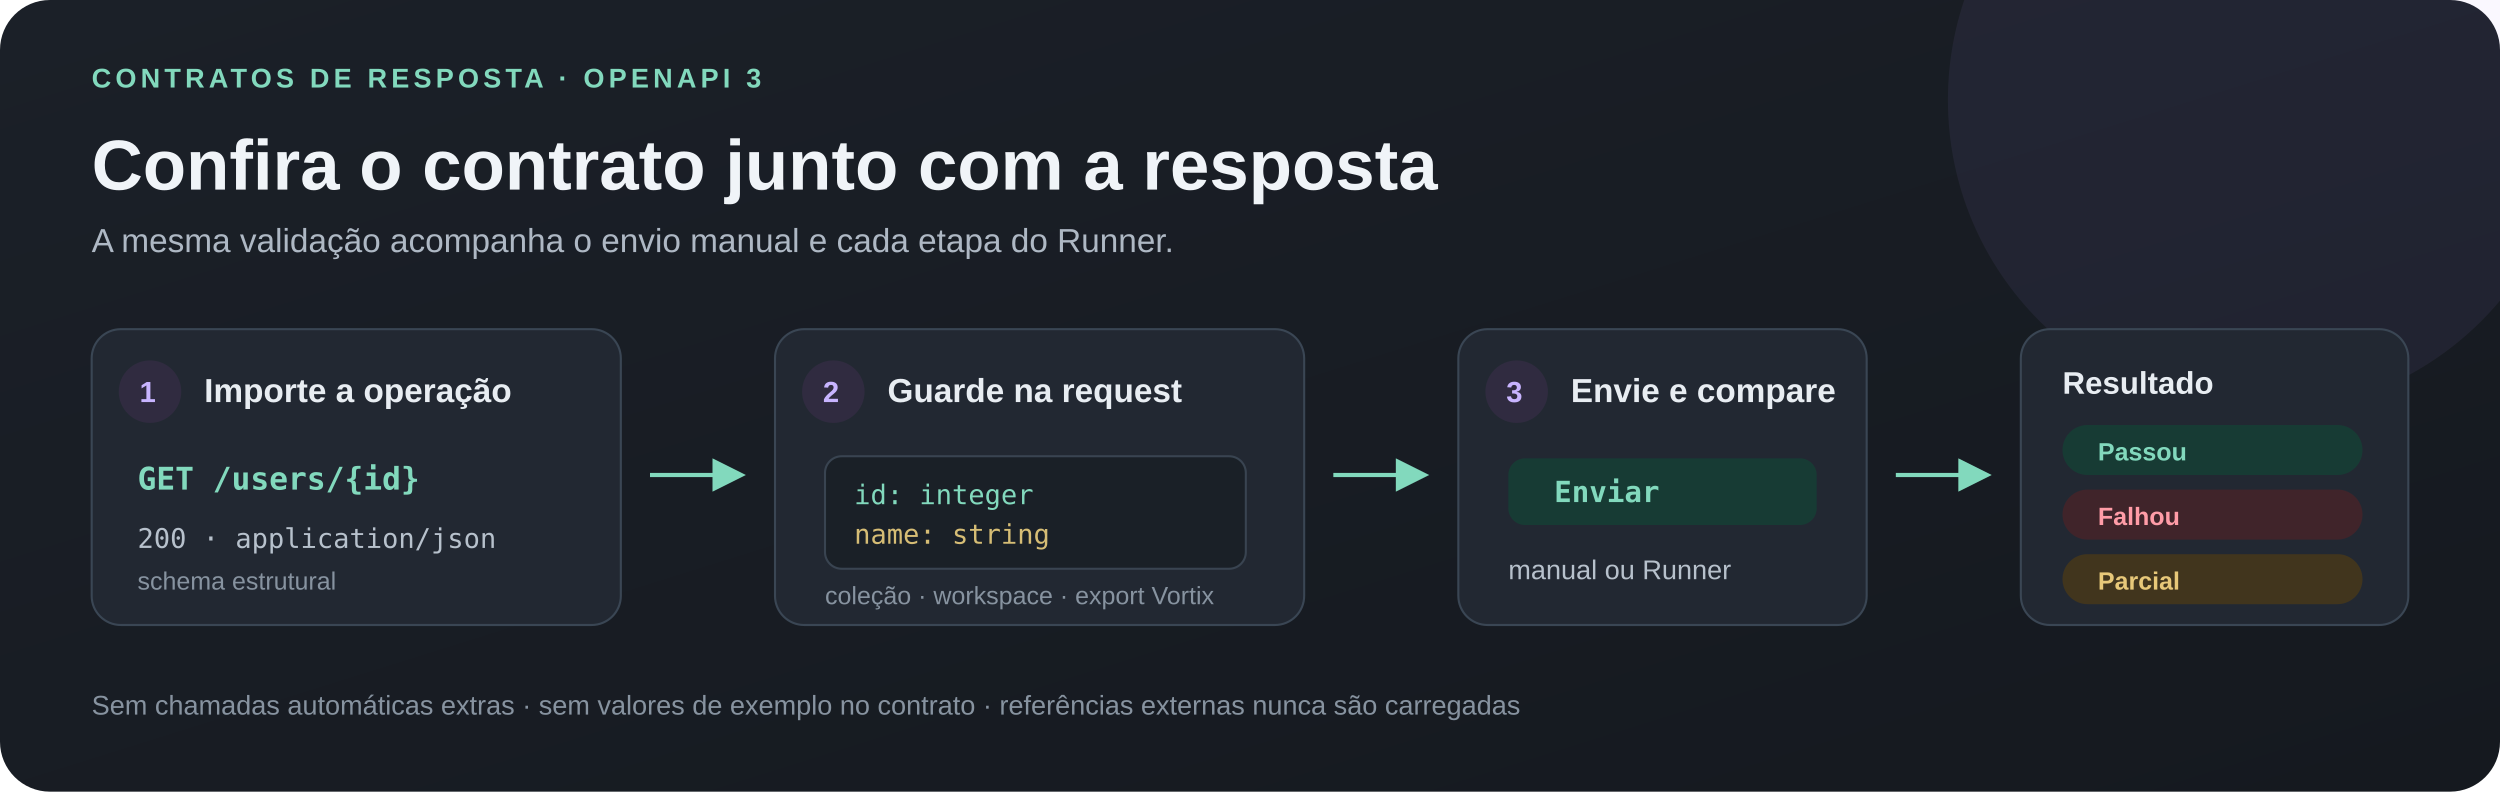
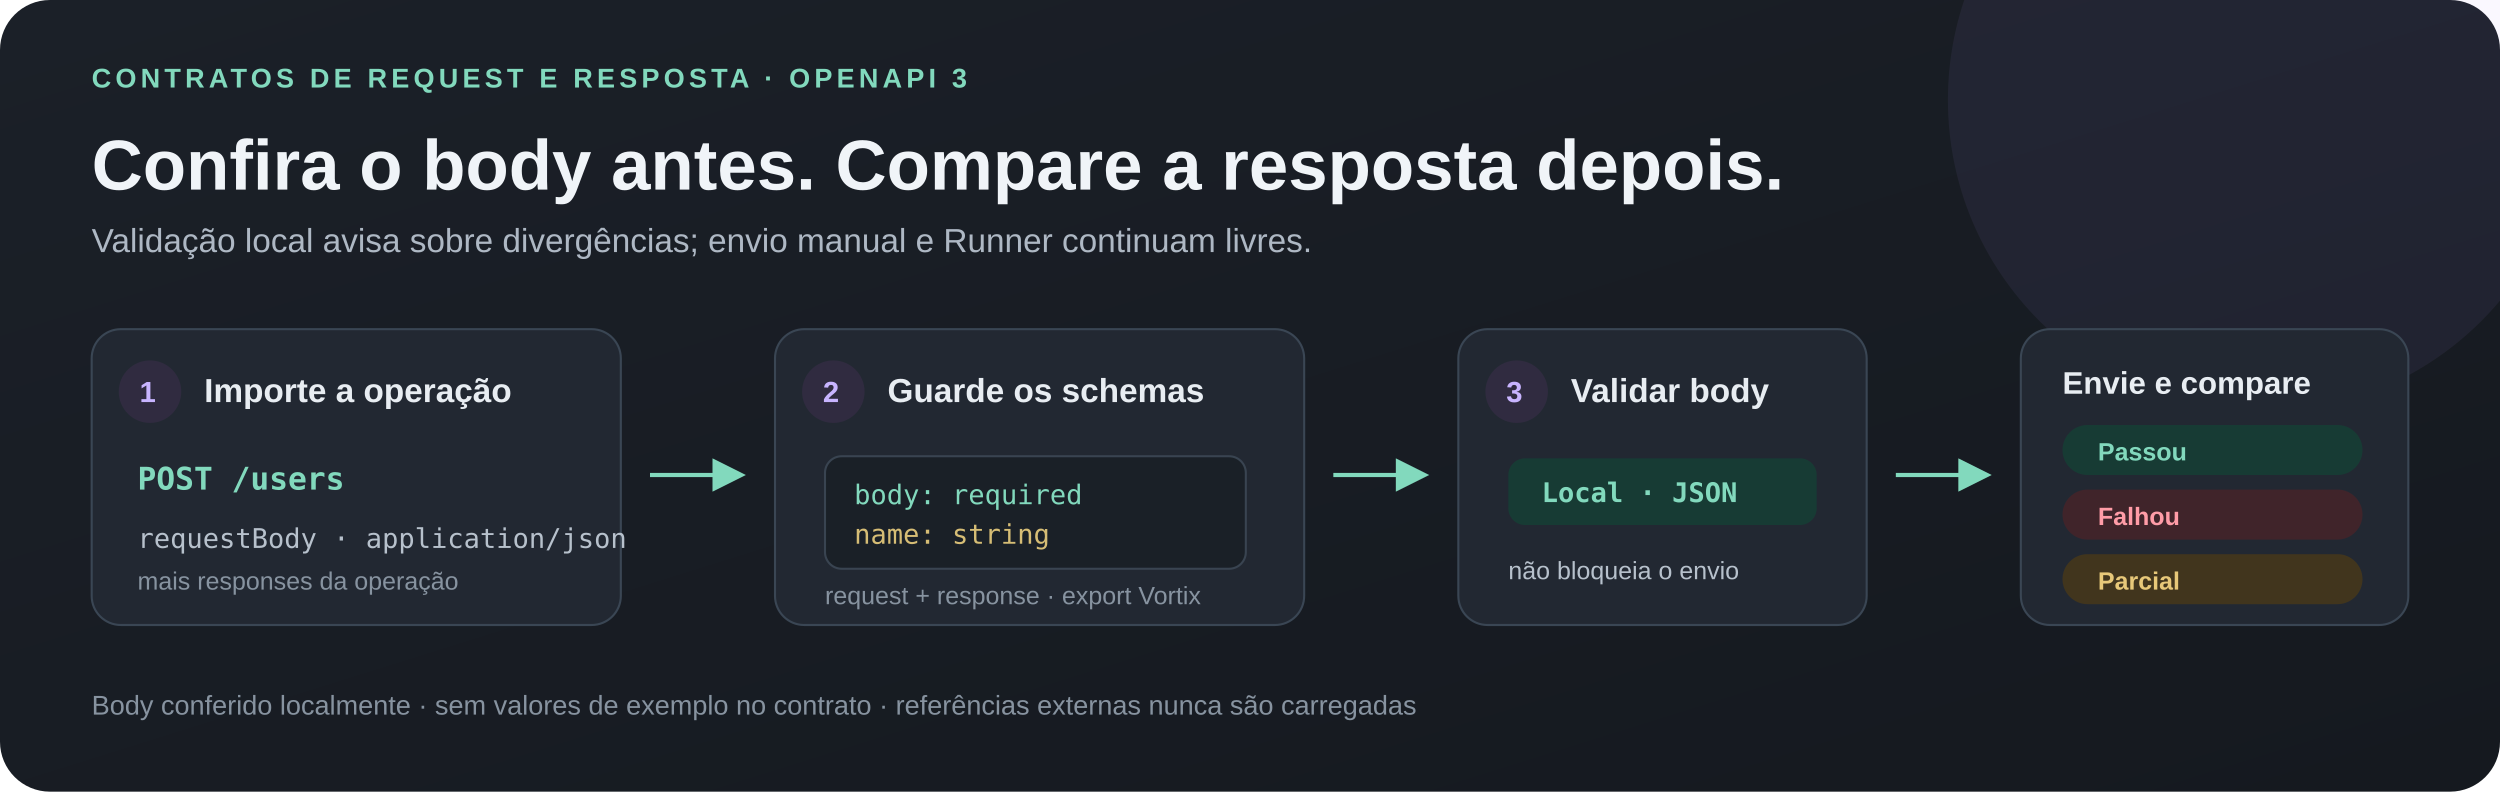
<svg xmlns="http://www.w3.org/2000/svg" width="1200" height="380" viewBox="0 0 1200 380" role="img" aria-labelledby="title desc">
  <defs>
    <linearGradient id="bg" x1="0" y1="0" x2="1" y2="1">
      <stop offset="0" stop-color="#1b2028" />
      <stop offset="1" stop-color="#15191f" />
    </linearGradient>
    <marker id="arrow" markerWidth="8" markerHeight="8" refX="6" refY="4" orient="auto">
      <path d="M0 0 8 4 0 8Z" fill="#82d9bd" />
    </marker>
  </defs>
  <rect width="1200" height="380" rx="24" fill="url(#bg)" />
  <circle cx="1085" cy="48" r="150" fill="#b799ff" opacity=".07" />
-   <text x="44" y="42" fill="#82d9bd" font-family="Segoe UI,Arial,sans-serif" font-size="13" font-weight="700" letter-spacing="2">CONTRATOS DE RESPOSTA · OPENAPI 3</text>
-   <text x="44" y="91" fill="#f0f4f8" font-family="Segoe UI,Arial,sans-serif" font-size="34" font-weight="700">Confira o contrato junto com a resposta</text>
-   <text x="44" y="121" fill="#aeb8c4" font-family="Segoe UI,Arial,sans-serif" font-size="16">A mesma validação acompanha o envio manual e cada etapa do Runner.</text>
+   <text x="44" y="42" fill="#82d9bd" font-family="Segoe UI,Arial,sans-serif" font-size="13" font-weight="700" letter-spacing="2">CONTRATOS DE REQUEST E RESPOSTA · OPENAPI 3</text>
+   <text x="44" y="91" fill="#f0f4f8" font-family="Segoe UI,Arial,sans-serif" font-size="34" font-weight="700">Confira o body antes. Compare a resposta depois.</text>
+   <text x="44" y="121" fill="#aeb8c4" font-family="Segoe UI,Arial,sans-serif" font-size="16">Validação local avisa sobre divergências; envio manual e Runner continuam livres.</text>
  <g font-family="Segoe UI,Arial,sans-serif">
    <rect x="44" y="158" width="254" height="142" rx="14" fill="#222832" stroke="#3a4654" />
    <circle cx="72" cy="188" r="15" fill="#302b40" />
    <text x="67" y="193" fill="#c8b4ff" font-size="14" font-weight="700">1</text>
    <text x="98" y="193" fill="#e8edf2" font-size="16" font-weight="700">Importe a operação</text>
-     <text x="66" y="235" fill="#82d9bd" font-family="Consolas,monospace" font-size="15" font-weight="700">GET /users/{id}</text>
-     <text x="66" y="263" fill="#b7c1cc" font-family="Consolas,monospace" font-size="13">200 · application/json</text>
-     <text x="66" y="283" fill="#8793a0" font-size="12">schema estrutural</text>
+     <text x="66" y="235" fill="#82d9bd" font-family="Consolas,monospace" font-size="15" font-weight="700">POST /users</text>
+     <text x="66" y="263" fill="#b7c1cc" font-family="Consolas,monospace" font-size="13">requestBody · application/json</text>
+     <text x="66" y="283" fill="#8793a0" font-size="12">mais responses da operação</text>
    <path d="M312 228h42" stroke="#82d9bd" stroke-width="2" marker-end="url(#arrow)" />
    <rect x="372" y="158" width="254" height="142" rx="14" fill="#222832" stroke="#3a4654" />
    <circle cx="400" cy="188" r="15" fill="#302b40" />
    <text x="395" y="193" fill="#c8b4ff" font-size="14" font-weight="700">2</text>
-     <text x="426" y="193" fill="#e8edf2" font-size="16" font-weight="700">Guarde na request</text>
+     <text x="426" y="193" fill="#e8edf2" font-size="16" font-weight="700">Guarde os schemas</text>
    <rect x="396" y="219" width="202" height="54" rx="8" fill="#1a2027" stroke="#394451" />
-     <text x="410" y="242" fill="#82d9bd" font-family="Consolas,monospace" font-size="13">id: integer</text>
+     <text x="410" y="242" fill="#82d9bd" font-family="Consolas,monospace" font-size="13">body: required</text>
    <text x="410" y="261" fill="#d6bd75" font-family="Consolas,monospace" font-size="13">name: string</text>
-     <text x="396" y="290" fill="#8793a0" font-size="12">coleção · workspace · export Vortix</text>
+     <text x="396" y="290" fill="#8793a0" font-size="12">request + response · export Vortix</text>
    <path d="M640 228h42" stroke="#82d9bd" stroke-width="2" marker-end="url(#arrow)" />
    <rect x="700" y="158" width="196" height="142" rx="14" fill="#222832" stroke="#3a4654" />
    <circle cx="728" cy="188" r="15" fill="#302b40" />
    <text x="723" y="193" fill="#c8b4ff" font-size="14" font-weight="700">3</text>
-     <text x="754" y="193" fill="#e8edf2" font-size="16" font-weight="700">Envie e compare</text>
+     <text x="754" y="193" fill="#e8edf2" font-size="16" font-weight="700">Validar body</text>
    <rect x="724" y="220" width="148" height="32" rx="8" fill="#173b34" />
-     <text x="746" y="241" fill="#82d9bd" font-family="Consolas,monospace" font-size="14" font-weight="700">Enviar</text>
-     <text x="724" y="278" fill="#b7c1cc" font-size="13">manual ou Runner</text>
+     <text x="740" y="241" fill="#82d9bd" font-family="Consolas,monospace" font-size="13" font-weight="700">Local · JSON</text>
+     <text x="724" y="278" fill="#b7c1cc" font-size="12">não bloqueia o envio</text>
    <path d="M910 228h42" stroke="#82d9bd" stroke-width="2" marker-end="url(#arrow)" />
    <rect x="970" y="158" width="186" height="142" rx="14" fill="#222832" stroke="#3a4654" />
-     <text x="990" y="189" fill="#e8edf2" font-size="15" font-weight="700">Resultado</text>
+     <text x="990" y="189" fill="#e8edf2" font-size="15" font-weight="700">Envie e compare</text>
    <rect x="990" y="204" width="144" height="24" rx="12" fill="#173b34" />
    <text x="1007" y="221" fill="#82d9bd" font-size="12" font-weight="700">Passou</text>
    <rect x="990" y="235" width="144" height="24" rx="12" fill="#40242a" />
    <text x="1007" y="252" fill="#ff9ca7" font-size="12" font-weight="700">Falhou</text>
    <rect x="990" y="266" width="144" height="24" rx="12" fill="#41351d" />
    <text x="1007" y="283" fill="#e7c879" font-size="12" font-weight="700">Parcial</text>
  </g>
-   <text x="44" y="343" fill="#8793a0" font-family="Segoe UI,Arial,sans-serif" font-size="13">Sem chamadas automáticas extras · sem valores de exemplo no contrato · referências externas nunca são carregadas</text>
+   <text x="44" y="343" fill="#8793a0" font-family="Segoe UI,Arial,sans-serif" font-size="13">Body conferido localmente · sem valores de exemplo no contrato · referências externas nunca são carregadas</text>
</svg>
